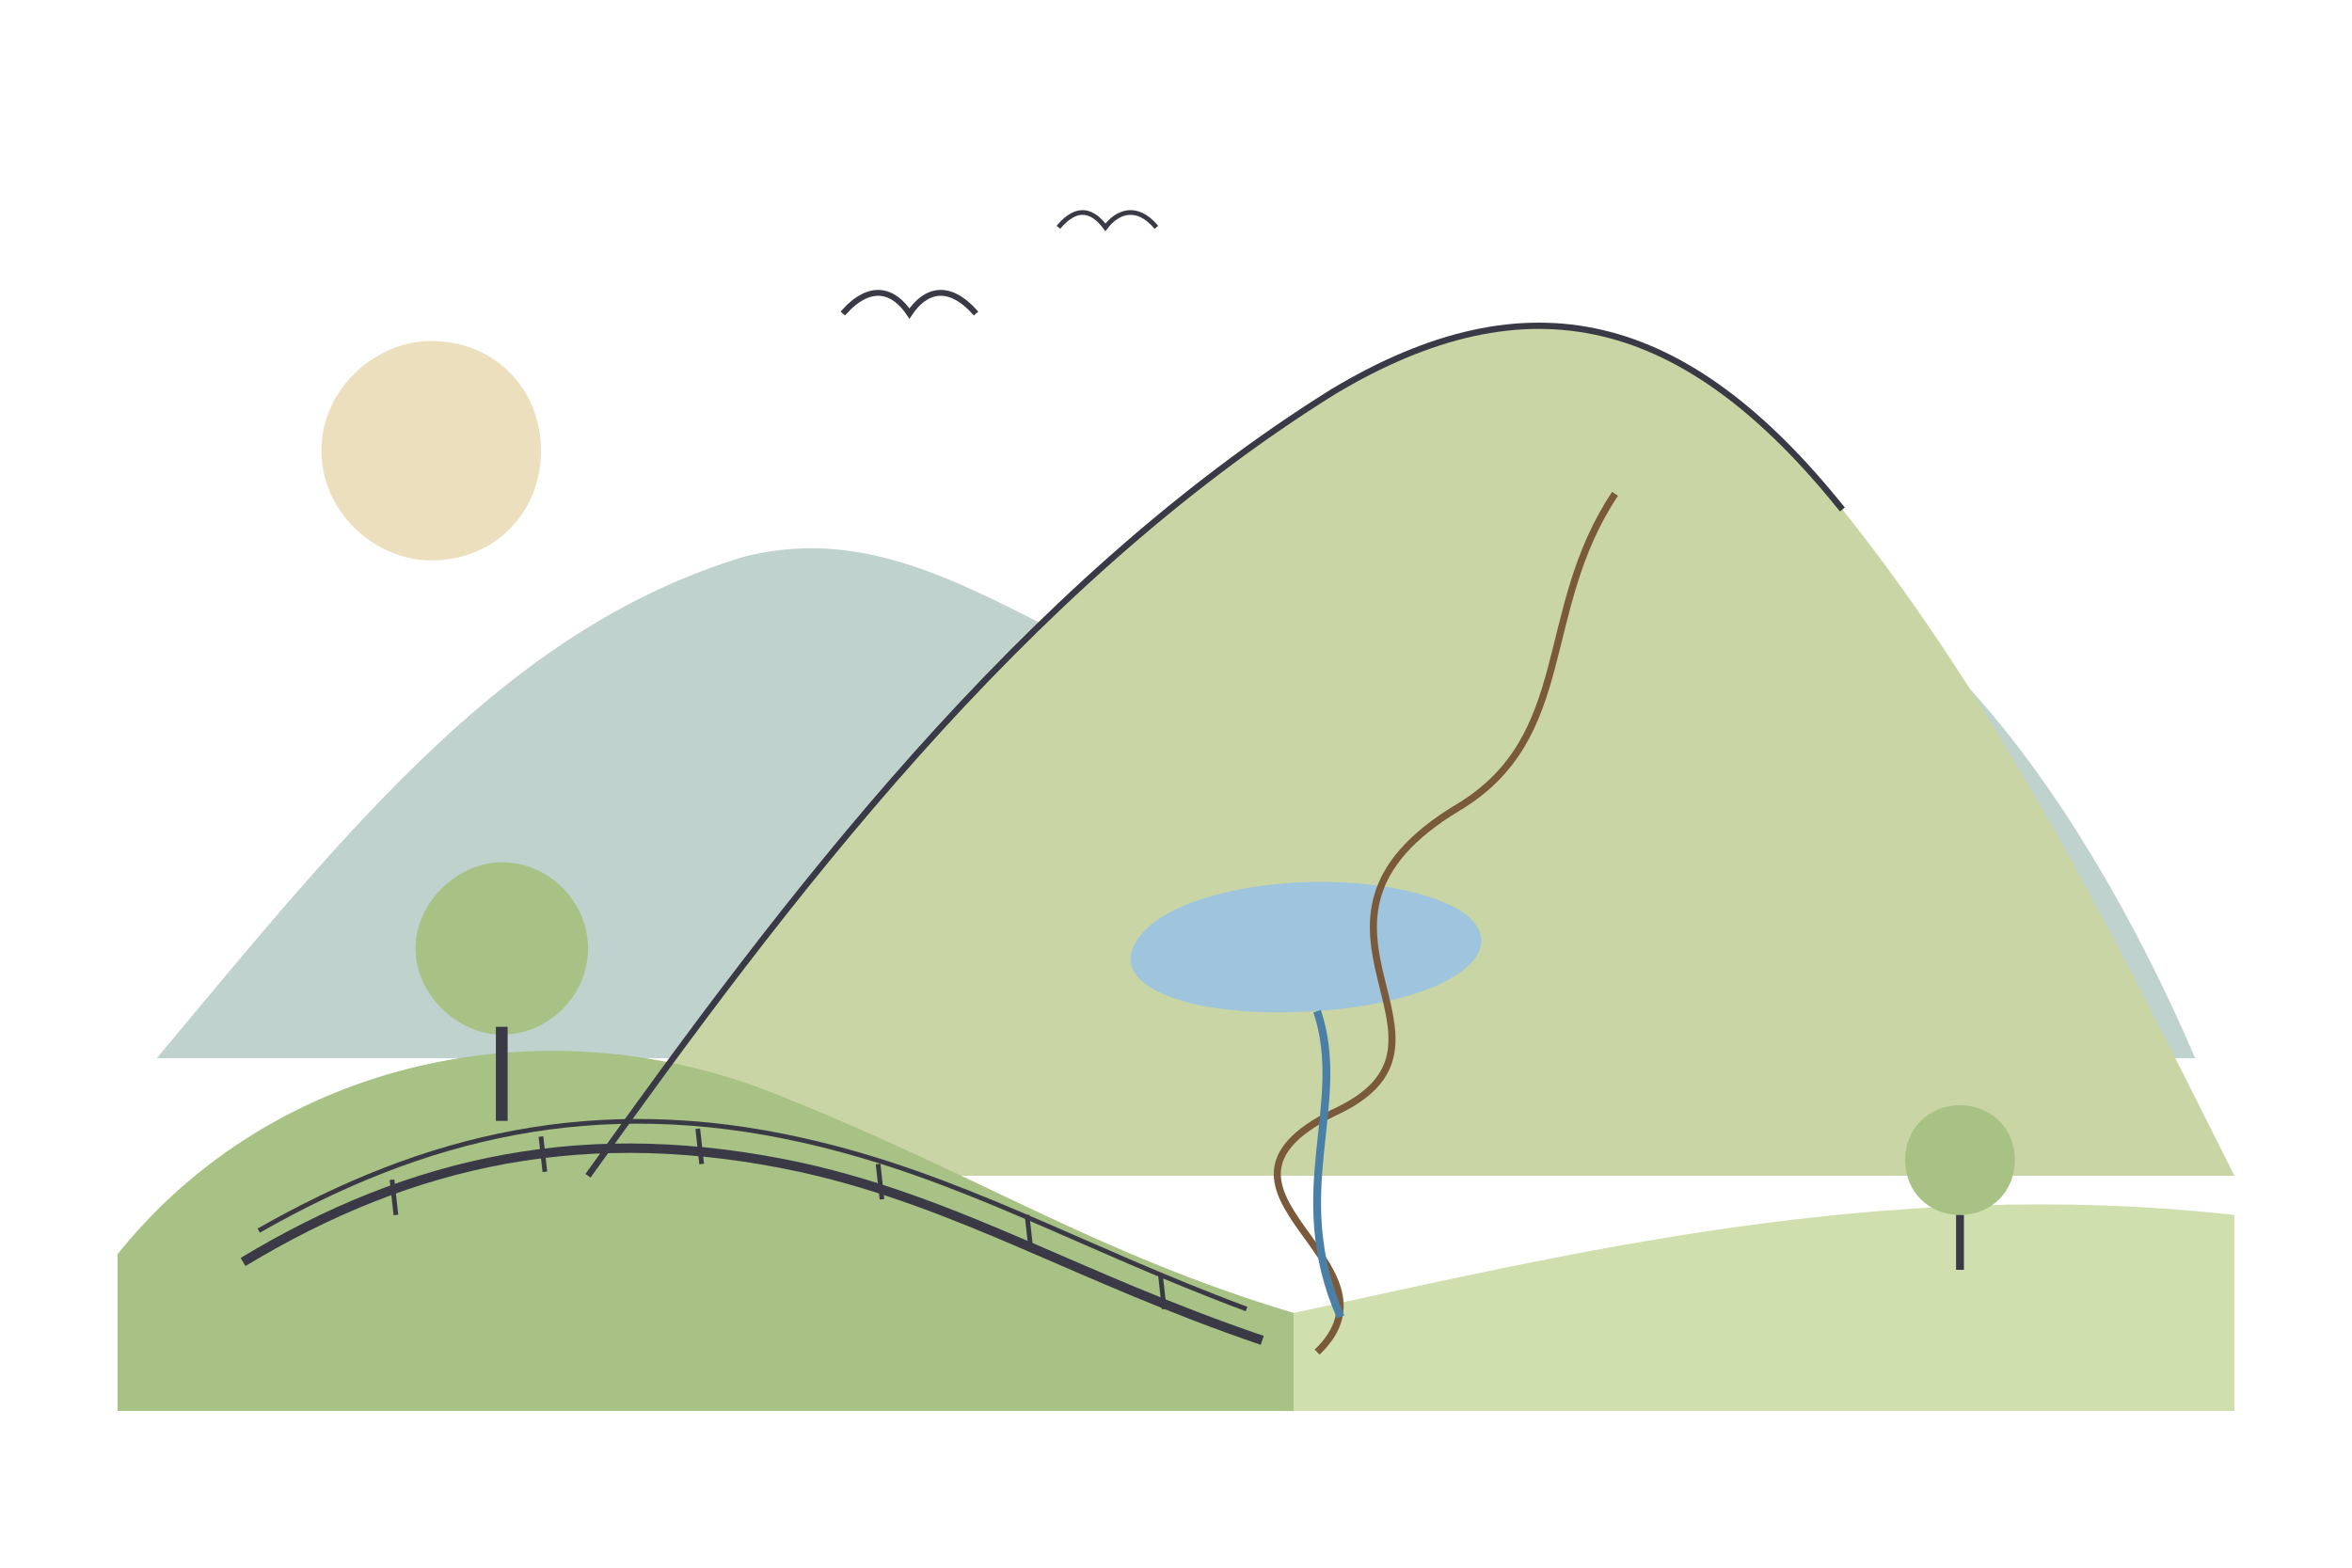
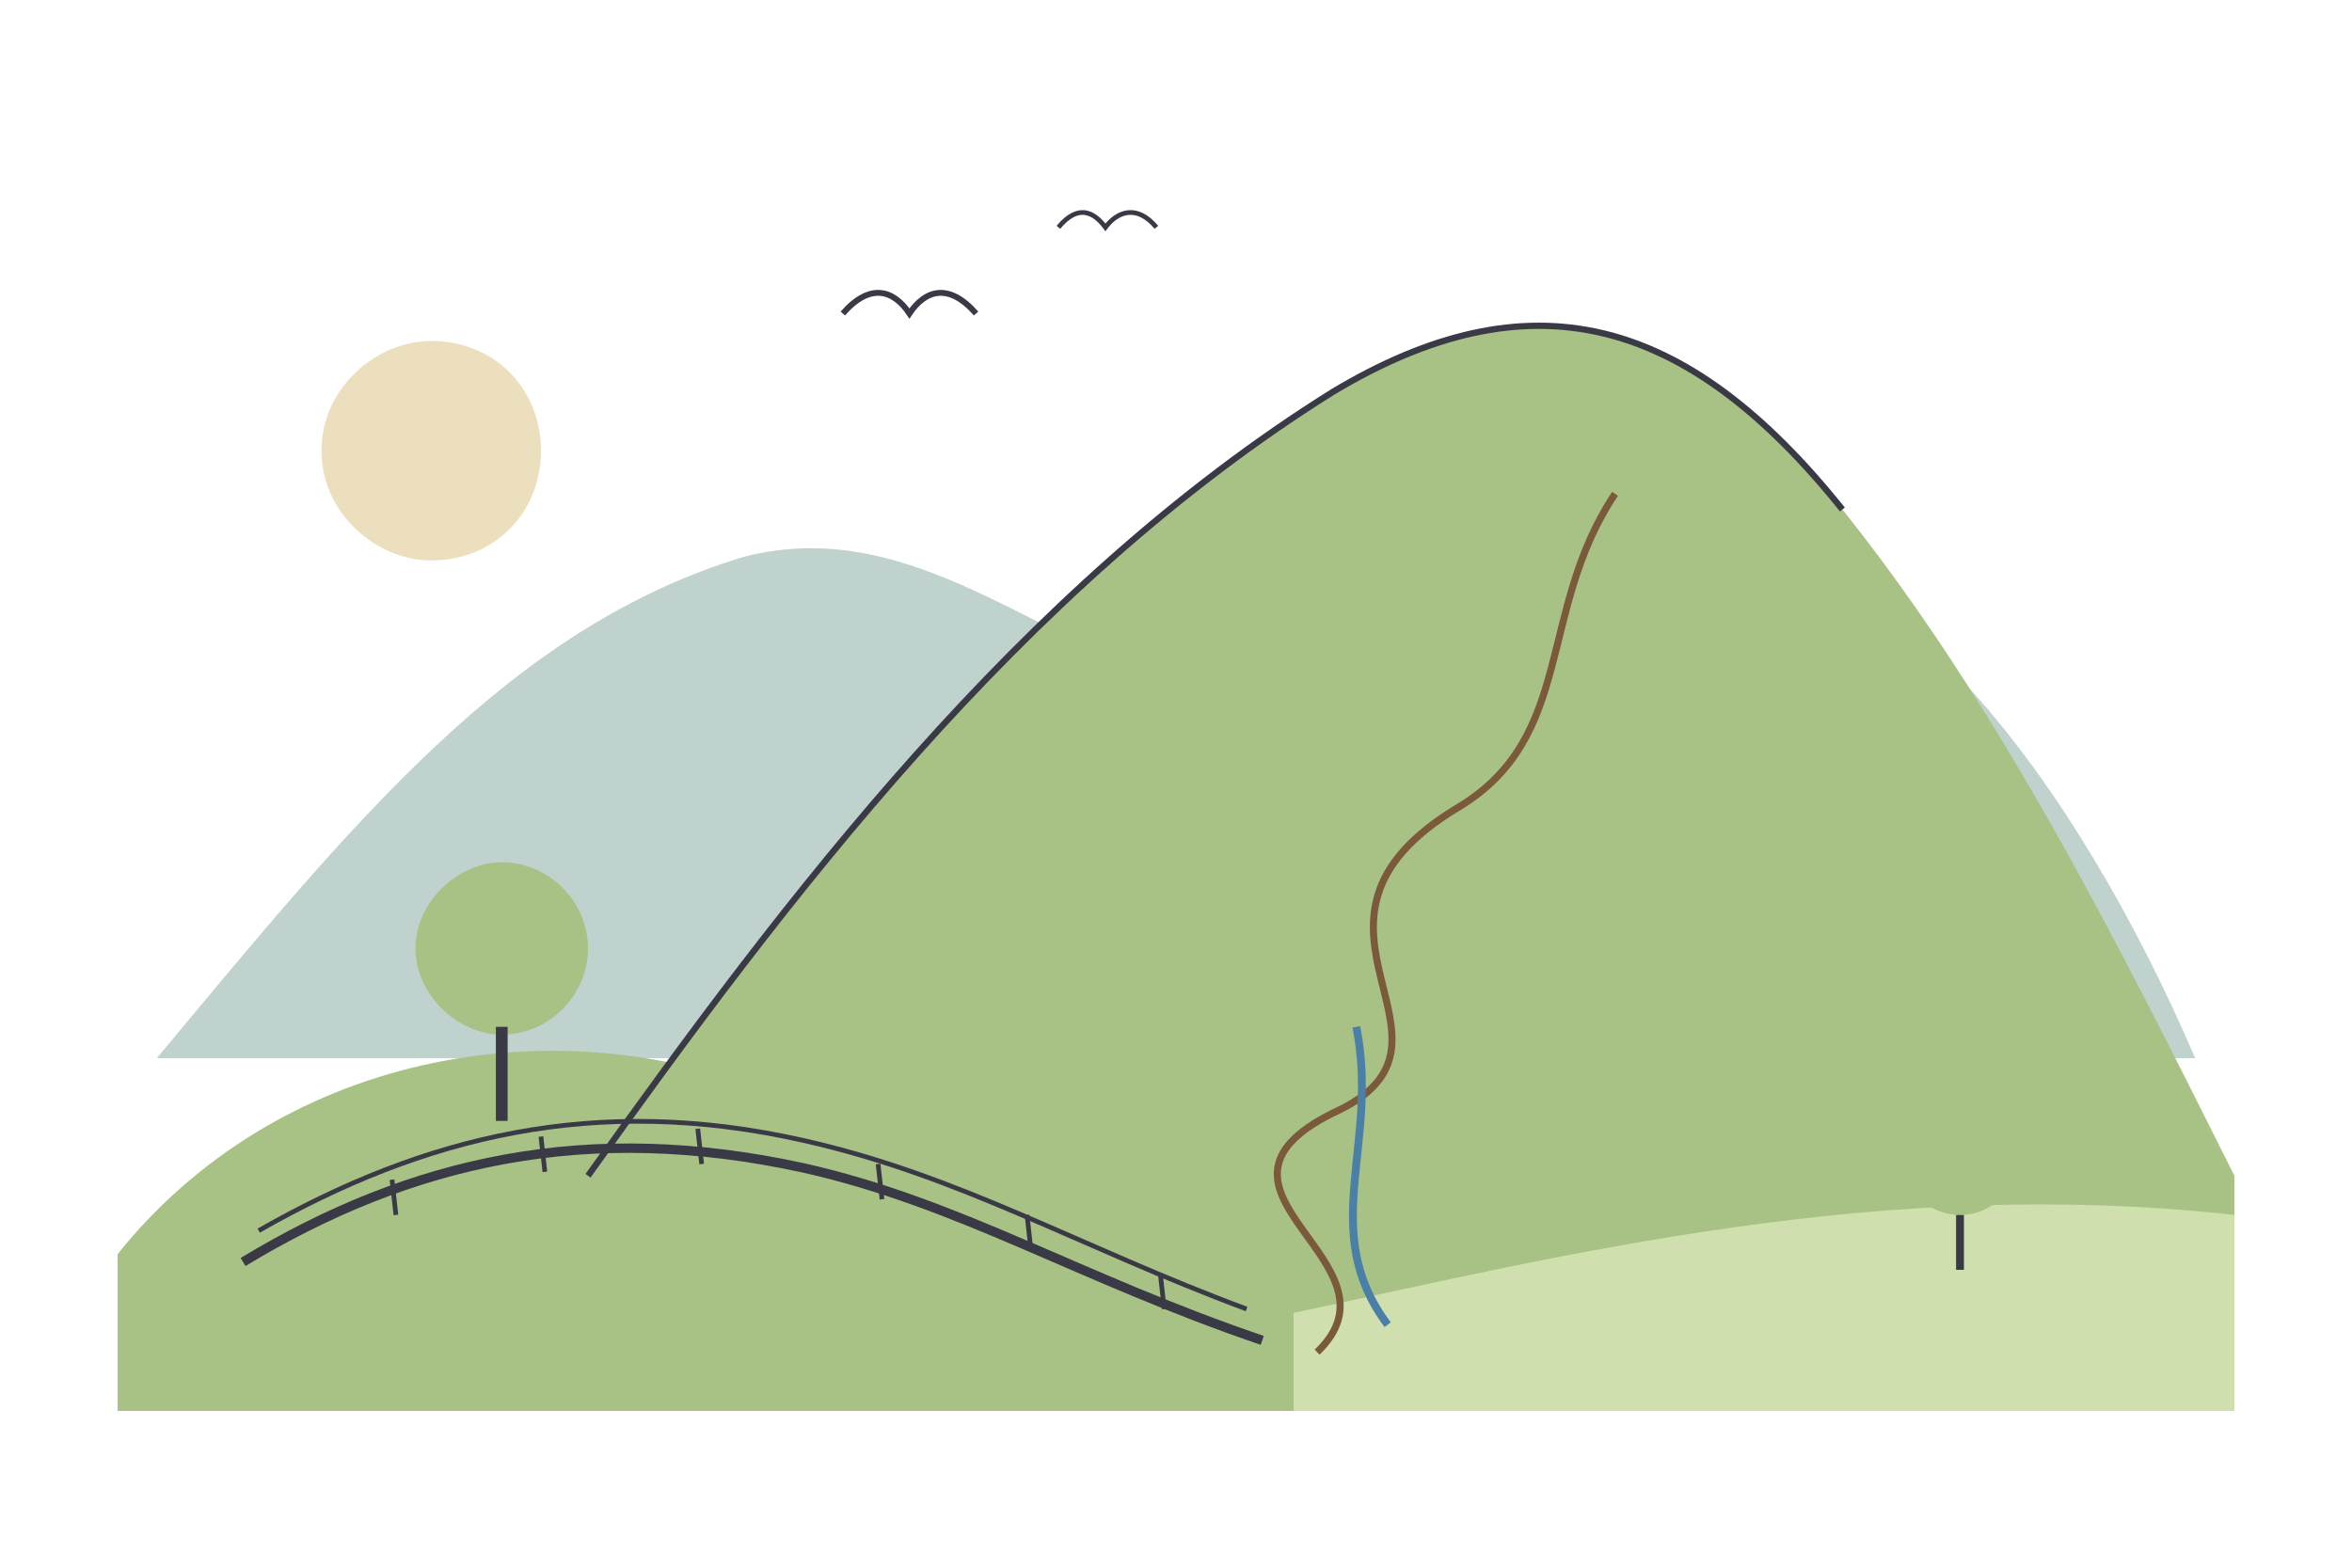
<svg xmlns="http://www.w3.org/2000/svg" viewBox="0 0 600 400" width="600" height="400">
  <path id="sun" fill="#ecdfbe" stroke="none" d="M 82 115 C 82 99 96 87 110 87 C 126 87 138 99 138 115 C 138 131 126 143 110 143 C 96 143 82 131 82 115 Z" />
  <path id="far-fell" fill="#bfd2cd" stroke="none" d="M 40 270 C 90 210 130 160 190 142 C 230 132 260 160 300 175 C 340 190 380 150 430 140 C 480 132 530 200 560 270 L 40 270 Z" />
-   <path id="main-fell" fill="#c9d5a4" stroke="none" d="M 150 300 C 200 230 260 150 340 100 C 390 70 430 80 470 130 C 510 180 540 240 570 300 L 150 300 Z" />
-   <path id="tarn" fill="#9ec4de" stroke="none" d="M 290 240 C 300 224 350 220 372 232 C 388 242 370 256 335 258 C 305 260 282 252 290 240 Z" />
+   <path id="main-fell" fill="#a8c286" stroke="none" d="M 150 300 C 200 230 260 150 340 100 C 390 70 430 80 470 130 C 510 180 540 240 570 300 L 570 345 L 330 345 L 150 300 Z" />
+   <path id="tarn" fill="#9ec4de" stroke="none" d="M 360 342 C 368 333 420 332 442 340 C 452 348 420 354 395 354 C 372 354 352 350 360 342 Z" />
  <path id="left-rise" fill="#a8c286" stroke="none" d="M 30 360 L 30 320 C 70 270 140 255 200 280 C 250 300 280 320 330 335 L 330 360 Z" />
  <path id="right-field" fill="#cfdfae" stroke="none" d="M 330 360 L 330 335 C 400 320 480 300 570 310 L 570 360 Z" />
  <path id="oak-crown" fill="#a8c286" stroke="none" d="M 106 242 C 106 230 117 220 128 220 C 140 220 150 230 150 242 C 150 254 140 264 128 264 C 117 264 106 254 106 242 Z" />
  <path id="hawthorn-crown" fill="#a8c286" stroke="none" d="M 486 296 C 486 288 492 282 500 282 C 508 282 514 288 514 296 C 514 304 508 310 500 310 C 492 310 486 304 486 296 Z" />
  <path id="skyline" class="pen" fill="none" stroke="#3a3a46" stroke-width="1.6" d="M 150 300 C 200 230 260 150 340 100 C 390 70 430 80 470 130" />
  <path id="wall" class="pen" fill="none" stroke="#3a3a46" stroke-width="2.4" d="M 62 322 C 105 296 150 286 205 298 C 245 307 275 326 322 342" />
  <path id="wall-top" class="pen" fill="none" stroke="#3a3a46" stroke-width="1.2" d="M 66 314 C 108 290 152 279 205 291 C 245 300 275 318 318 334" />
  <path id="wall-stones-a" class="pen" fill="none" stroke="#3a3a46" stroke-width="1.2" d="M 100 301 L 101 310 M 138 290 L 139 299 M 178 288 L 179 297 M 224 297 L 225 306 M 262 310 L 263 319 M 296 325 L 297 334" />
  <path id="track" class="track" fill="none" stroke="#7a5a3a" stroke-width="1.8" d="M 336 345 C 360 322 300 304 340 284 C 380 266 322 236 372 206 C 402 188 392 156 412 126" />
-   <path id="beck" class="beck" fill="none" stroke="#4a7fa8" stroke-width="2" d="M 336 258 C 344 282 328 304 342 336" />
+   <path id="beck" class="beck" fill="none" stroke="#4a7fa8" stroke-width="2" d="M 346 262 C 352 292 336 314 354 338" />
  <path id="oak-trunk" class="pen" fill="none" stroke="#3a3a46" stroke-width="3" d="M 128 286 L 128 262" />
  <path id="hawthorn-trunk" class="pen" fill="none" stroke="#3a3a46" stroke-width="2" d="M 500 324 L 500 310" />
  <path id="bird-a" class="pen" fill="none" stroke="#3a3a46" stroke-width="1.5" d="M 215 80 C 222 72 228 74 232 80 C 236 74 242 72 249 80" />
  <path id="bird-b" class="pen" fill="none" stroke="#3a3a46" stroke-width="1.2" d="M 270 58 C 275 52 279 54 282 58 C 285 54 290 52 295 58" />
</svg>
